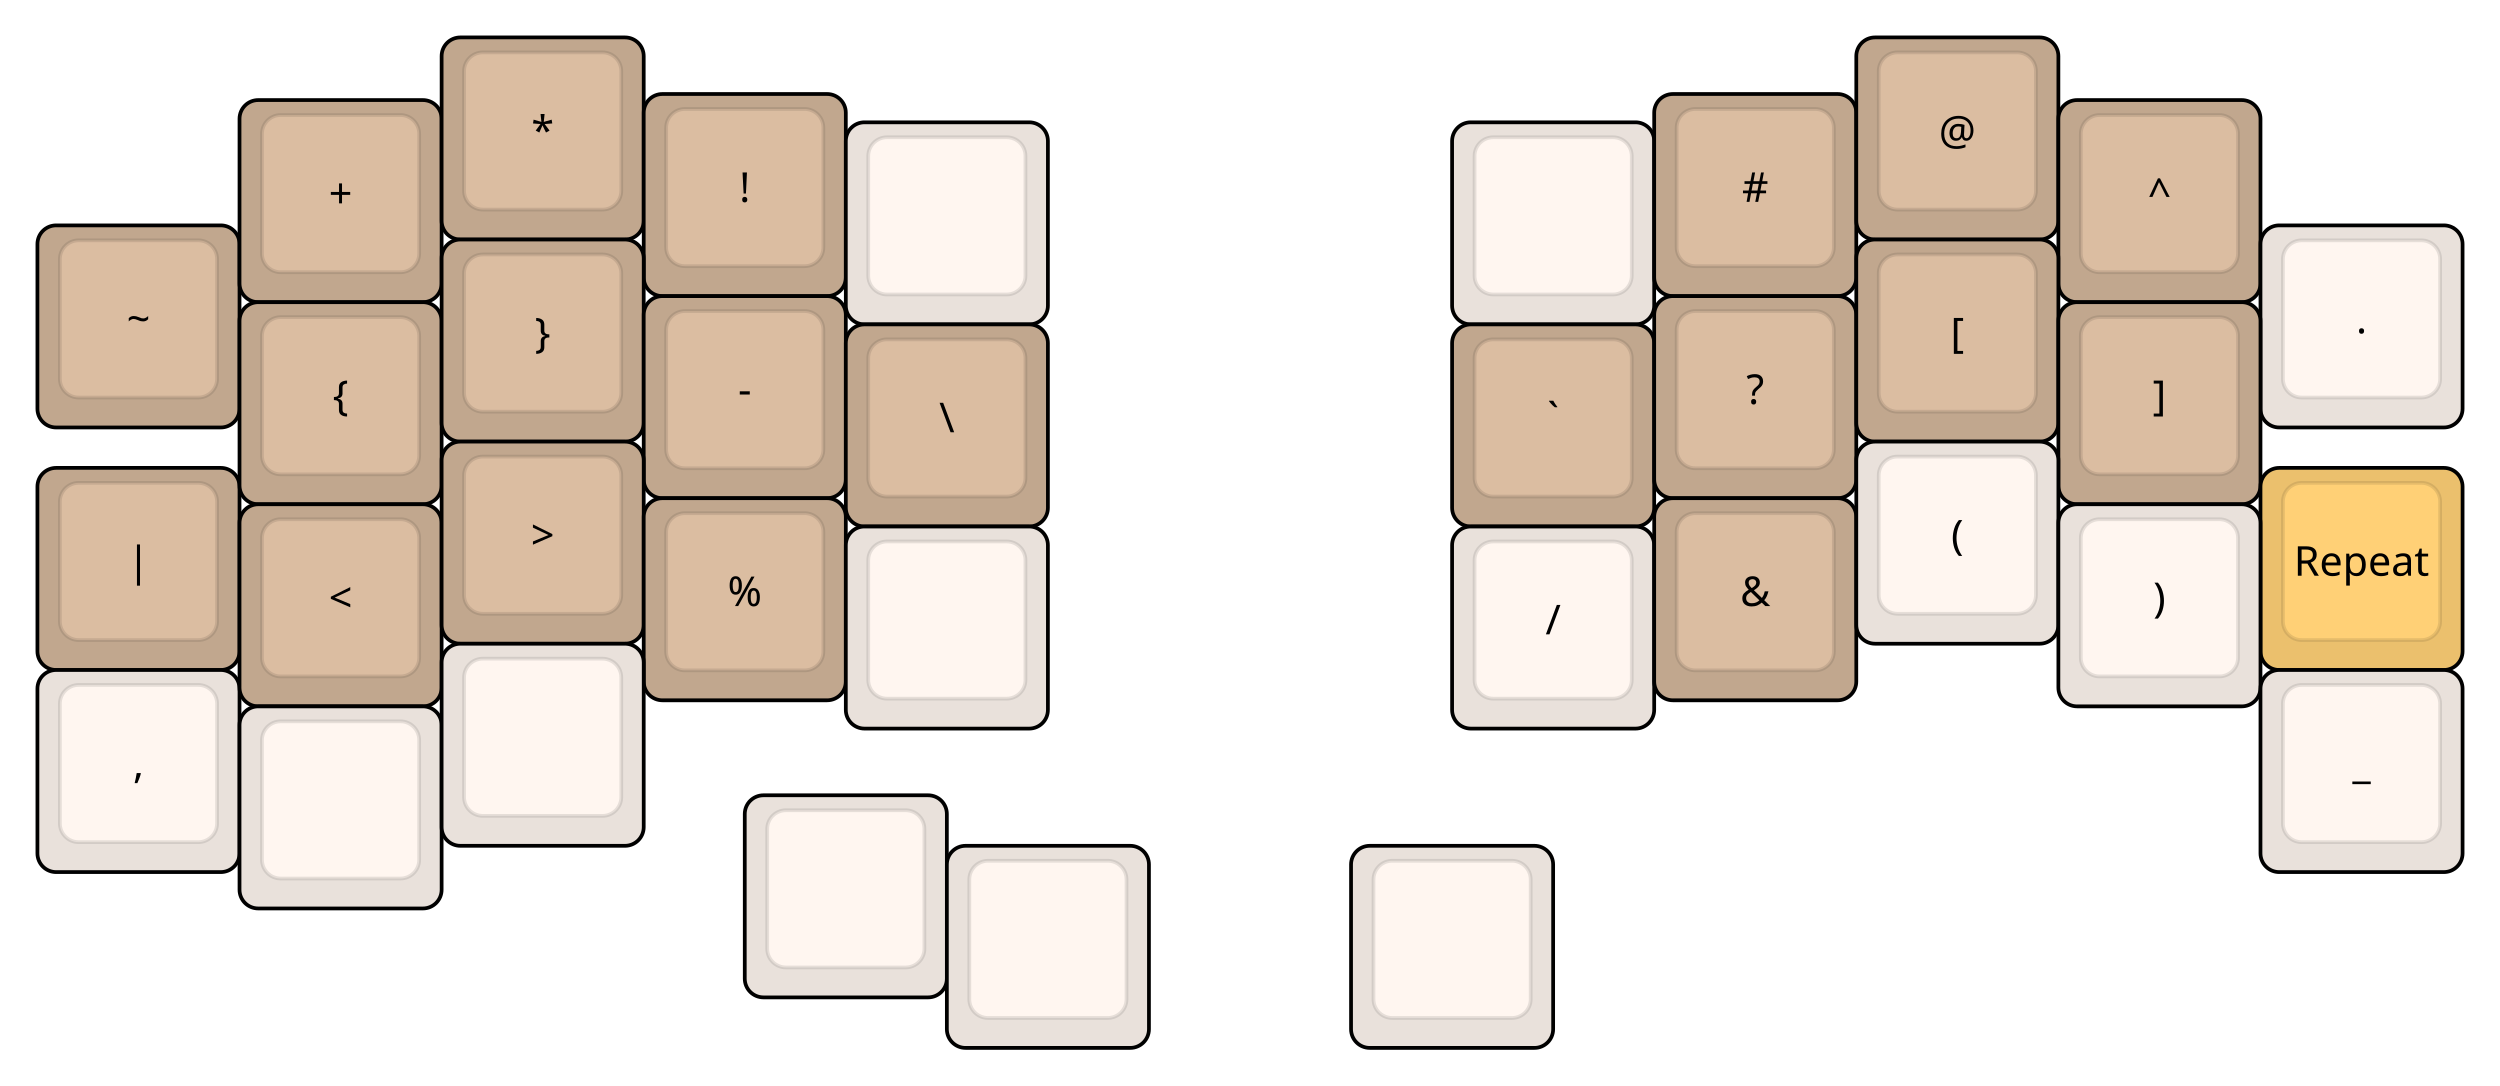
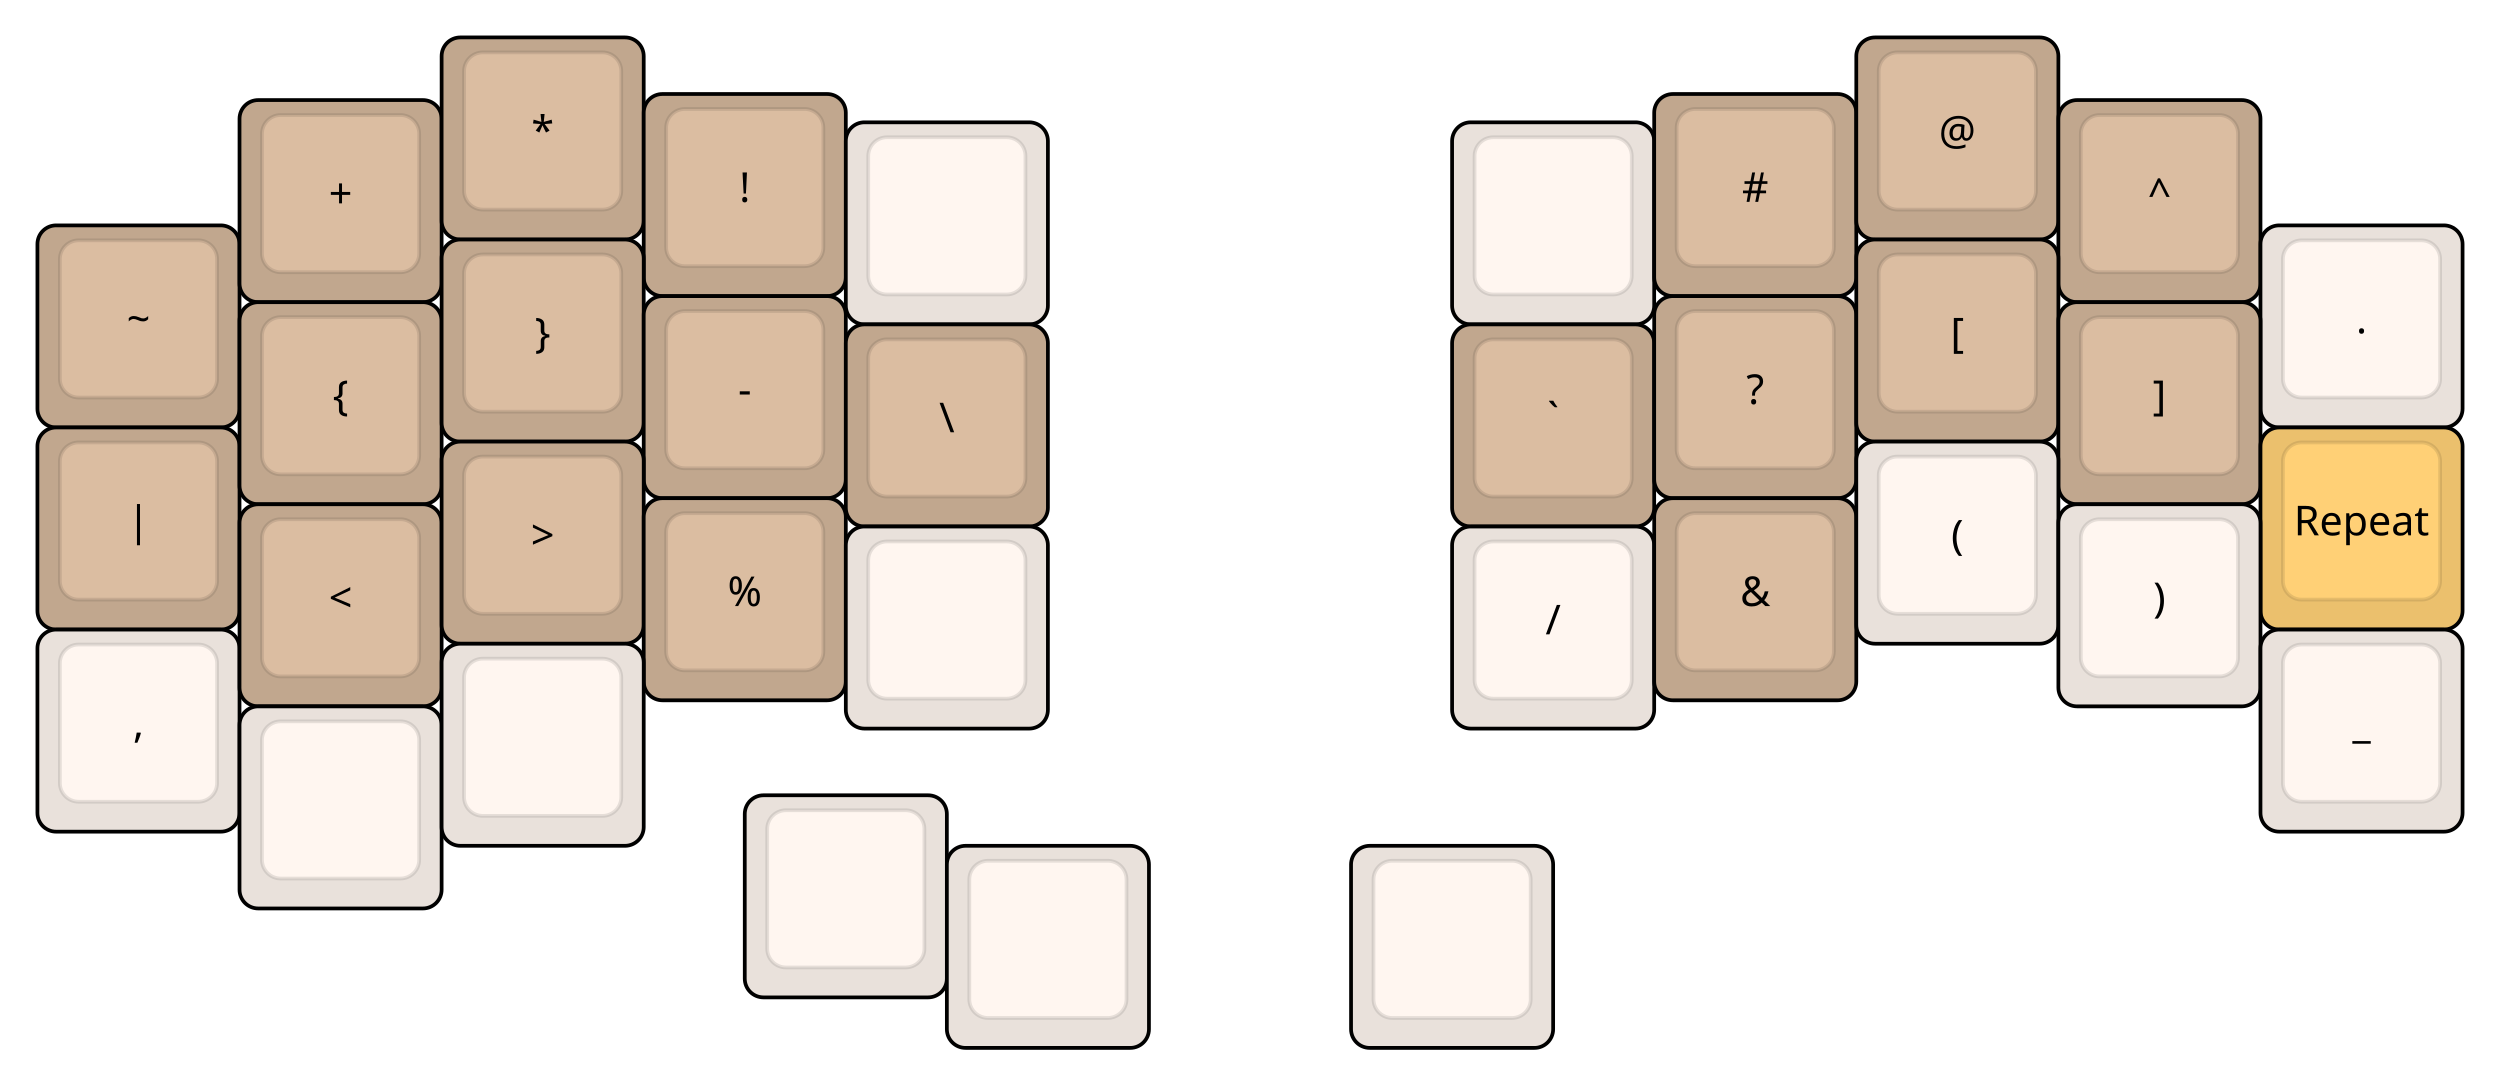
<svg xmlns="http://www.w3.org/2000/svg" width="668px" height="290x" viewBox="0 0 668 290">
  <style type="text/css">
    .keycap .border { stroke: black; stroke-width: 1; }
    .keycap .inner.border { stroke: rgba(0,0,0,.1); }
    .keycap { font-family: sans-serif; font-size: 11px}
    .keycap .sub { font-size: 9px}
  </style>
  <g class="keycap default">
    <rect x="10" y="60.22" width="54" height="54" rx="5" fill="#c1a78e" class="outer border" />
    <rect x="16" y="64.22" width="42" height="42" rx="5" fill="#dbbda1" class="inner border" />
    <text x="37" y="85.22" text-anchor="middle" dominant-baseline="middle" class="main">
      <tspan x="37" dy="0">~</tspan>
    </text>
  </g>
  <g class="keycap default">
    <rect x="64" y="26.74" width="54" height="54" rx="5" fill="#c1a78e" class="outer border" />
    <rect x="70" y="30.74" width="42" height="42" rx="5" fill="#dbbda1" class="inner border" />
    <text x="91" y="51.74" text-anchor="middle" dominant-baseline="middle" class="main">
      <tspan x="91" dy="0">+</tspan>
    </text>
  </g>
  <g class="keycap default">
    <rect x="118" y="10" width="54" height="54" rx="5" fill="#c1a78e" class="outer border" />
    <rect x="124" y="14" width="42" height="42" rx="5" fill="#dbbda1" class="inner border" />
    <text x="145" y="35" text-anchor="middle" dominant-baseline="middle" class="main">
      <tspan x="145" dy="0">*</tspan>
    </text>
  </g>
  <g class="keycap default">
    <rect x="172" y="25.12" width="54" height="54" rx="5" fill="#c1a78e" class="outer border" />
    <rect x="178" y="29.12" width="42" height="42" rx="5" fill="#dbbda1" class="inner border" />
    <text x="199" y="50.12" text-anchor="middle" dominant-baseline="middle" class="main">
      <tspan x="199" dy="0">!</tspan>
    </text>
  </g>
  <g class="keycap blank">
    <rect x="226" y="32.68" width="54" height="54" rx="5" fill="#e9e1db" class="outer border" />
    <rect x="232" y="36.68" width="42" height="42" rx="5" fill="#fff6f0" class="inner border" />
  </g>
  <g class="keycap blank">
    <rect x="388" y="32.68" width="54" height="54" rx="5" fill="#e9e1db" class="outer border" />
    <rect x="394" y="36.68" width="42" height="42" rx="5" fill="#fff6f0" class="inner border" />
  </g>
  <g class="keycap default">
    <rect x="442" y="25.12" width="54" height="54" rx="5" fill="#c1a78e" class="outer border" />
    <rect x="448" y="29.12" width="42" height="42" rx="5" fill="#dbbda1" class="inner border" />
    <text x="469" y="50.12" text-anchor="middle" dominant-baseline="middle" class="main">
      <tspan x="469" dy="0">#</tspan>
    </text>
  </g>
  <g class="keycap default">
    <rect x="496" y="10" width="54" height="54" rx="5" fill="#c1a78e" class="outer border" />
    <rect x="502" y="14" width="42" height="42" rx="5" fill="#dbbda1" class="inner border" />
    <text x="523" y="35" text-anchor="middle" dominant-baseline="middle" class="main">
      <tspan x="523" dy="0">@</tspan>
    </text>
  </g>
  <g class="keycap default">
    <rect x="550" y="26.74" width="54" height="54" rx="5" fill="#c1a78e" class="outer border" />
    <rect x="556" y="30.74" width="42" height="42" rx="5" fill="#dbbda1" class="inner border" />
    <text x="577" y="51.74" text-anchor="middle" dominant-baseline="middle" class="main">
      <tspan x="577" dy="0">^</tspan>
    </text>
  </g>
  <g class="keycap blank">
    <rect x="604" y="60.22" width="54" height="54" rx="5" fill="#e9e1db" class="outer border" />
    <rect x="610" y="64.22" width="42" height="42" rx="5" fill="#fff6f0" class="inner border" />
    <text x="631" y="85.22" text-anchor="middle" dominant-baseline="middle" class="main">
      <tspan x="631" dy="0">.</tspan>
    </text>
  </g>
  <g class="keycap default">
-     <rect x="10" y="125.02" width="54" height="54" rx="5" fill="#c1a78e" class="outer border" />
-     <rect x="16" y="129.02" width="42" height="42" rx="5" fill="#dbbda1" class="inner border" />
-     <text x="37" y="150.02" text-anchor="middle" dominant-baseline="middle" class="main">
+     <rect x="10" y="114.22" width="54" height="54" rx="5" fill="#c1a78e" class="outer border" />
+     <rect x="16" y="118.22" width="42" height="42" rx="5" fill="#dbbda1" class="inner border" />
+     <text x="37" y="139.22" text-anchor="middle" dominant-baseline="middle" class="main">
      <tspan x="37" dy="0">|</tspan>
    </text>
  </g>
  <g class="keycap default">
    <rect x="64" y="80.74" width="54" height="54" rx="5" fill="#c1a78e" class="outer border" />
    <rect x="70" y="84.74" width="42" height="42" rx="5" fill="#dbbda1" class="inner border" />
    <text x="91" y="105.74" text-anchor="middle" dominant-baseline="middle" class="main">
      <tspan x="91" dy="0">{</tspan>
    </text>
  </g>
  <g class="keycap default">
    <rect x="118" y="64" width="54" height="54" rx="5" fill="#c1a78e" class="outer border" />
    <rect x="124" y="68" width="42" height="42" rx="5" fill="#dbbda1" class="inner border" />
    <text x="145" y="89" text-anchor="middle" dominant-baseline="middle" class="main">
      <tspan x="145" dy="0">}</tspan>
    </text>
  </g>
  <g class="keycap default">
    <rect x="172" y="79.12" width="54" height="54" rx="5" fill="#c1a78e" class="outer border" />
    <rect x="178" y="83.12" width="42" height="42" rx="5" fill="#dbbda1" class="inner border" />
    <text x="199" y="104.12" text-anchor="middle" dominant-baseline="middle" class="main">
      <tspan x="199" dy="0">-</tspan>
    </text>
  </g>
  <g class="keycap default">
    <rect x="226" y="86.68" width="54" height="54" rx="5" fill="#c1a78e" class="outer border" />
    <rect x="232" y="90.68" width="42" height="42" rx="5" fill="#dbbda1" class="inner border" />
    <text x="253" y="111.68" text-anchor="middle" dominant-baseline="middle" class="main">
      <tspan x="253" dy="0">\</tspan>
    </text>
  </g>
  <g class="keycap default">
    <rect x="388" y="86.68" width="54" height="54" rx="5" fill="#c1a78e" class="outer border" />
    <rect x="394" y="90.68" width="42" height="42" rx="5" fill="#dbbda1" class="inner border" />
    <text x="415" y="111.68" text-anchor="middle" dominant-baseline="middle" class="main">
      <tspan x="415" dy="0">`</tspan>
    </text>
  </g>
  <g class="keycap default">
    <rect x="442" y="79.12" width="54" height="54" rx="5" fill="#c1a78e" class="outer border" />
    <rect x="448" y="83.12" width="42" height="42" rx="5" fill="#dbbda1" class="inner border" />
    <text x="469" y="104.12" text-anchor="middle" dominant-baseline="middle" class="main">
      <tspan x="469" dy="0">?</tspan>
    </text>
  </g>
  <g class="keycap default">
    <rect x="496" y="64" width="54" height="54" rx="5" fill="#c1a78e" class="outer border" />
    <rect x="502" y="68" width="42" height="42" rx="5" fill="#dbbda1" class="inner border" />
    <text x="523" y="89" text-anchor="middle" dominant-baseline="middle" class="main">
      <tspan x="523" dy="0">[</tspan>
    </text>
  </g>
  <g class="keycap default">
    <rect x="550" y="80.74" width="54" height="54" rx="5" fill="#c1a78e" class="outer border" />
    <rect x="556" y="84.74" width="42" height="42" rx="5" fill="#dbbda1" class="inner border" />
    <text x="577" y="105.74" text-anchor="middle" dominant-baseline="middle" class="main">
      <tspan x="577" dy="0">]</tspan>
    </text>
  </g>
  <g class="keycap special">
-     <rect x="604" y="125.02" width="54" height="54" rx="5" fill="#ebc06d" class="outer border" />
-     <rect x="610" y="129.02" width="42" height="42" rx="5" fill="#ffd076" class="inner border" />
-     <text x="631" y="150.02" text-anchor="middle" dominant-baseline="middle" class="main">
+     <rect x="604" y="114.22" width="54" height="54" rx="5" fill="#ebc06d" class="outer border" />
+     <rect x="610" y="118.22" width="42" height="42" rx="5" fill="#ffd076" class="inner border" />
+     <text x="631" y="139.22" text-anchor="middle" dominant-baseline="middle" class="main">
      <tspan x="631" dy="0">Repeat</tspan>
    </text>
  </g>
  <g class="keycap blank">
-     <rect x="10" y="179.02" width="54" height="54" rx="5" fill="#e9e1db" class="outer border" />
-     <rect x="16" y="183.02" width="42" height="42" rx="5" fill="#fff6f0" class="inner border" />
-     <text x="37" y="204.02" text-anchor="middle" dominant-baseline="middle" class="main">
+     <rect x="10" y="168.22" width="54" height="54" rx="5" fill="#e9e1db" class="outer border" />
+     <rect x="16" y="172.22" width="42" height="42" rx="5" fill="#fff6f0" class="inner border" />
+     <text x="37" y="193.22" text-anchor="middle" dominant-baseline="middle" class="main">
      <tspan x="37" dy="0">,</tspan>
    </text>
  </g>
  <g class="keycap default">
    <rect x="64" y="134.74" width="54" height="54" rx="5" fill="#c1a78e" class="outer border" />
    <rect x="70" y="138.74" width="42" height="42" rx="5" fill="#dbbda1" class="inner border" />
    <text x="91" y="159.74" text-anchor="middle" dominant-baseline="middle" class="main">
      <tspan x="91" dy="0">&lt;</tspan>
    </text>
  </g>
  <g class="keycap default">
    <rect x="118" y="118" width="54" height="54" rx="5" fill="#c1a78e" class="outer border" />
    <rect x="124" y="122" width="42" height="42" rx="5" fill="#dbbda1" class="inner border" />
    <text x="145" y="143" text-anchor="middle" dominant-baseline="middle" class="main">
      <tspan x="145" dy="0">&gt;</tspan>
    </text>
  </g>
  <g class="keycap default">
    <rect x="172" y="133.12" width="54" height="54" rx="5" fill="#c1a78e" class="outer border" />
    <rect x="178" y="137.12" width="42" height="42" rx="5" fill="#dbbda1" class="inner border" />
    <text x="199" y="158.12" text-anchor="middle" dominant-baseline="middle" class="main">
      <tspan x="199" dy="0">%</tspan>
    </text>
  </g>
  <g class="keycap blank">
    <rect x="226" y="140.68" width="54" height="54" rx="5" fill="#e9e1db" class="outer border" />
    <rect x="232" y="144.68" width="42" height="42" rx="5" fill="#fff6f0" class="inner border" />
  </g>
  <g class="keycap blank">
    <rect x="388" y="140.68" width="54" height="54" rx="5" fill="#e9e1db" class="outer border" />
    <rect x="394" y="144.68" width="42" height="42" rx="5" fill="#fff6f0" class="inner border" />
    <text x="415" y="165.68" text-anchor="middle" dominant-baseline="middle" class="main">
      <tspan x="415" dy="0">/</tspan>
    </text>
  </g>
  <g class="keycap default">
    <rect x="442" y="133.12" width="54" height="54" rx="5" fill="#c1a78e" class="outer border" />
    <rect x="448" y="137.12" width="42" height="42" rx="5" fill="#dbbda1" class="inner border" />
    <text x="469" y="158.12" text-anchor="middle" dominant-baseline="middle" class="main">
      <tspan x="469" dy="0">&amp;</tspan>
    </text>
  </g>
  <g class="keycap blank">
    <rect x="496" y="118" width="54" height="54" rx="5" fill="#e9e1db" class="outer border" />
    <rect x="502" y="122" width="42" height="42" rx="5" fill="#fff6f0" class="inner border" />
    <text x="523" y="143" text-anchor="middle" dominant-baseline="middle" class="main">
      <tspan x="523" dy="0">(</tspan>
    </text>
  </g>
  <g class="keycap blank">
    <rect x="550" y="134.74" width="54" height="54" rx="5" fill="#e9e1db" class="outer border" />
    <rect x="556" y="138.74" width="42" height="42" rx="5" fill="#fff6f0" class="inner border" />
    <text x="577" y="159.74" text-anchor="middle" dominant-baseline="middle" class="main">
      <tspan x="577" dy="0">)</tspan>
    </text>
  </g>
  <g class="keycap blank">
-     <rect x="604" y="179.02" width="54" height="54" rx="5" fill="#e9e1db" class="outer border" />
-     <rect x="610" y="183.02" width="42" height="42" rx="5" fill="#fff6f0" class="inner border" />
-     <text x="631" y="204.02" text-anchor="middle" dominant-baseline="middle" class="main">
+     <rect x="604" y="168.22" width="54" height="54" rx="5" fill="#e9e1db" class="outer border" />
+     <rect x="610" y="172.22" width="42" height="42" rx="5" fill="#fff6f0" class="inner border" />
+     <text x="631" y="193.22" text-anchor="middle" dominant-baseline="middle" class="main">
      <tspan x="631" dy="0">_</tspan>
    </text>
  </g>
  <g class="keycap blank">
    <rect x="64" y="188.74" width="54" height="54" rx="5" fill="#e9e1db" class="outer border" />
    <rect x="70" y="192.74" width="42" height="42" rx="5" fill="#fff6f0" class="inner border" />
  </g>
  <g class="keycap blank">
    <rect x="118" y="172" width="54" height="54" rx="5" fill="#e9e1db" class="outer border" />
    <rect x="124" y="176" width="42" height="42" rx="5" fill="#fff6f0" class="inner border" />
  </g>
  <g class="keycap blank">
    <rect x="199" y="212.5" width="54" height="54" rx="5" fill="#e9e1db" class="outer border" />
    <rect x="205" y="216.5" width="42" height="42" rx="5" fill="#fff6f0" class="inner border" />
  </g>
  <g class="keycap blank">
    <rect x="253" y="226" width="54" height="54" rx="5" fill="#e9e1db" class="outer border" />
    <rect x="259" y="230" width="42" height="42" rx="5" fill="#fff6f0" class="inner border" />
  </g>
  <g class="keycap blank">
    <rect x="361" y="226" width="54" height="54" rx="5" fill="#e9e1db" class="outer border" />
    <rect x="367" y="230" width="42" height="42" rx="5" fill="#fff6f0" class="inner border" />
  </g>
</svg>
